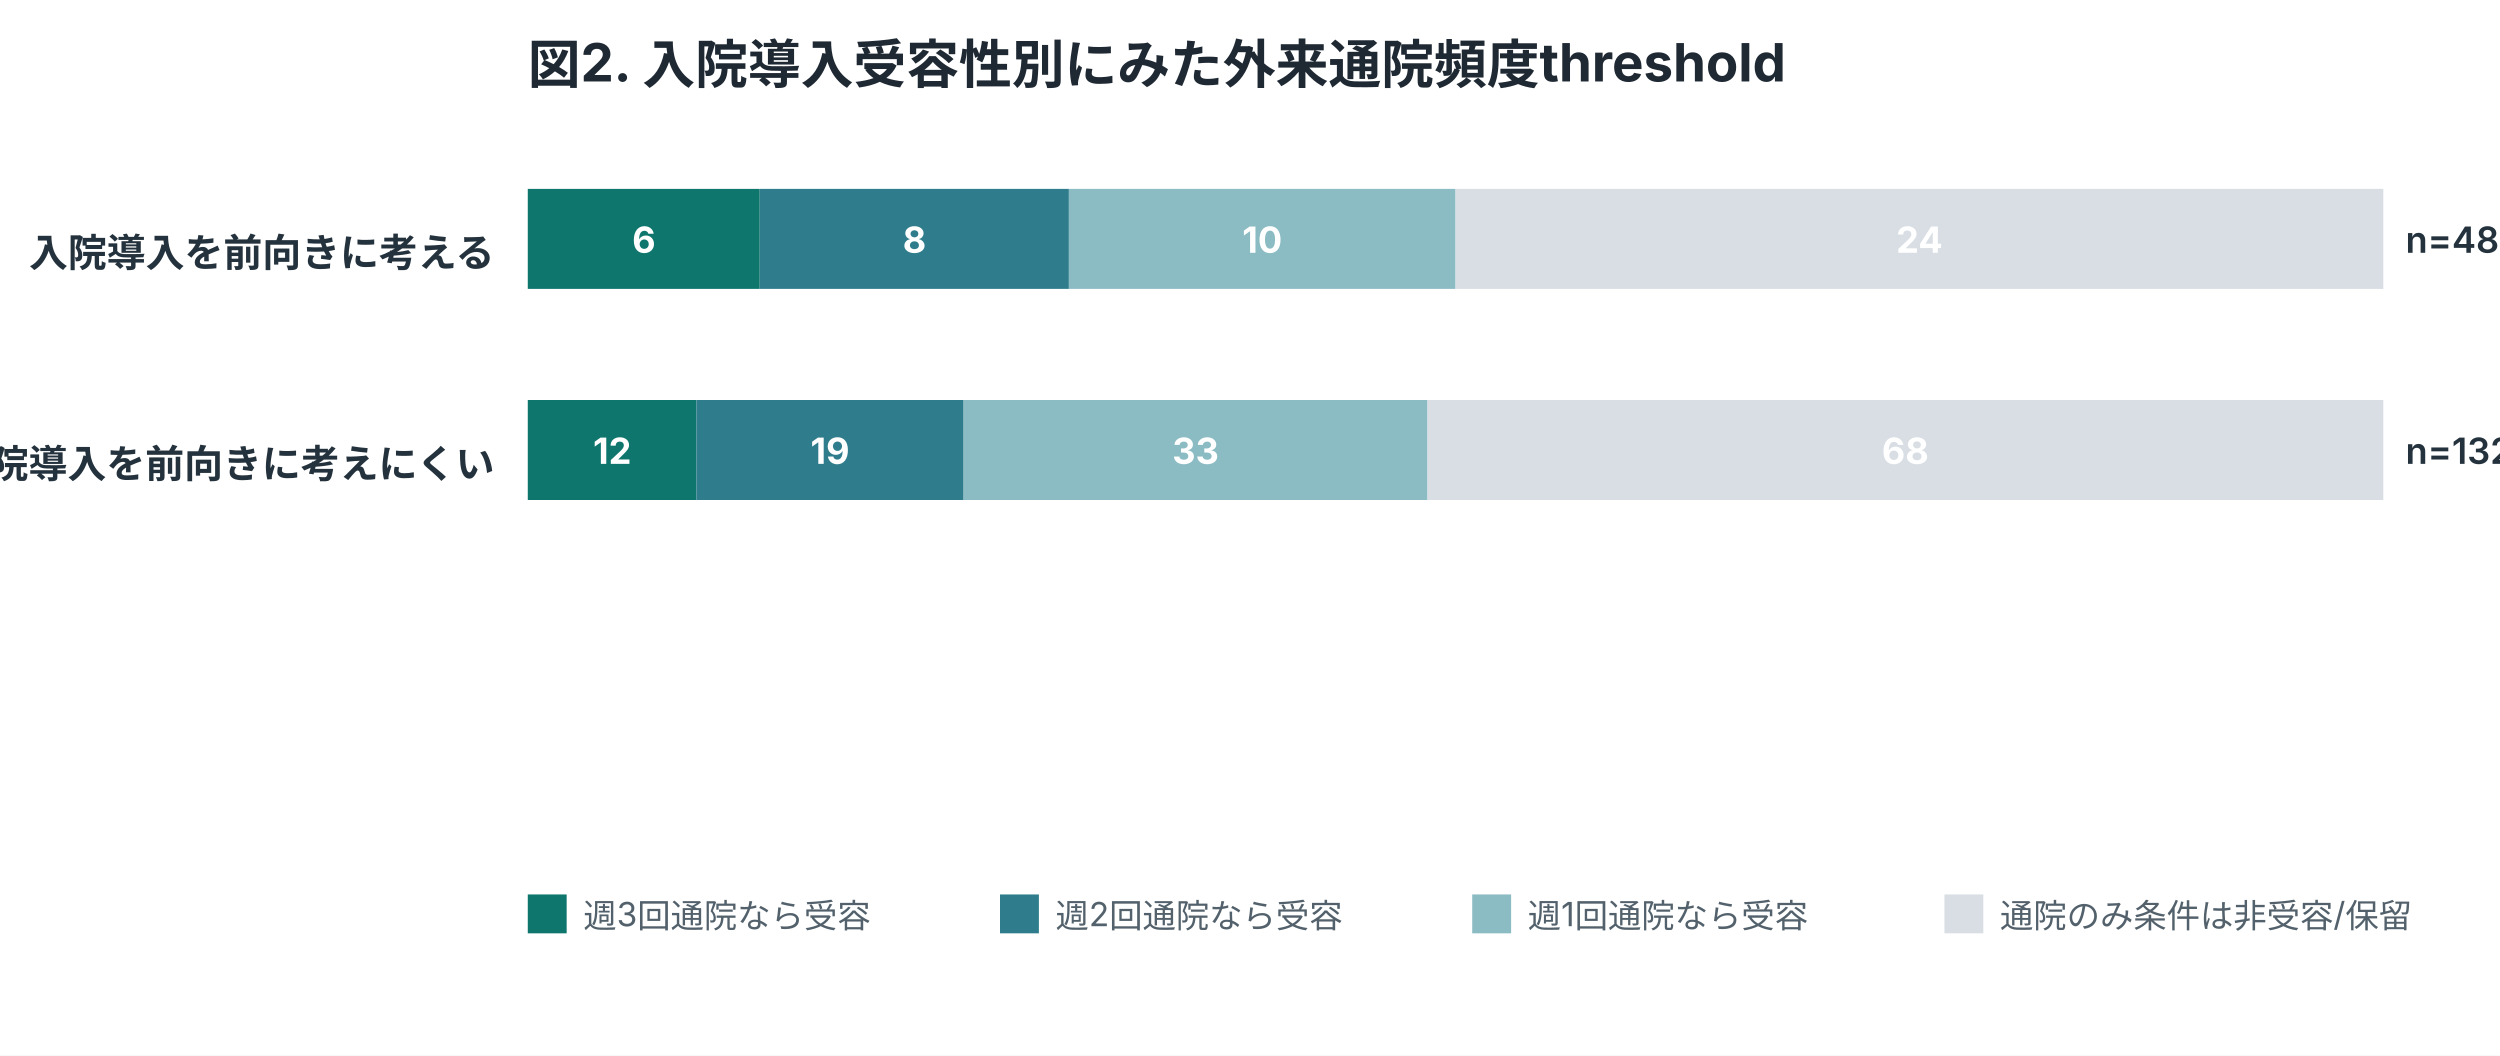
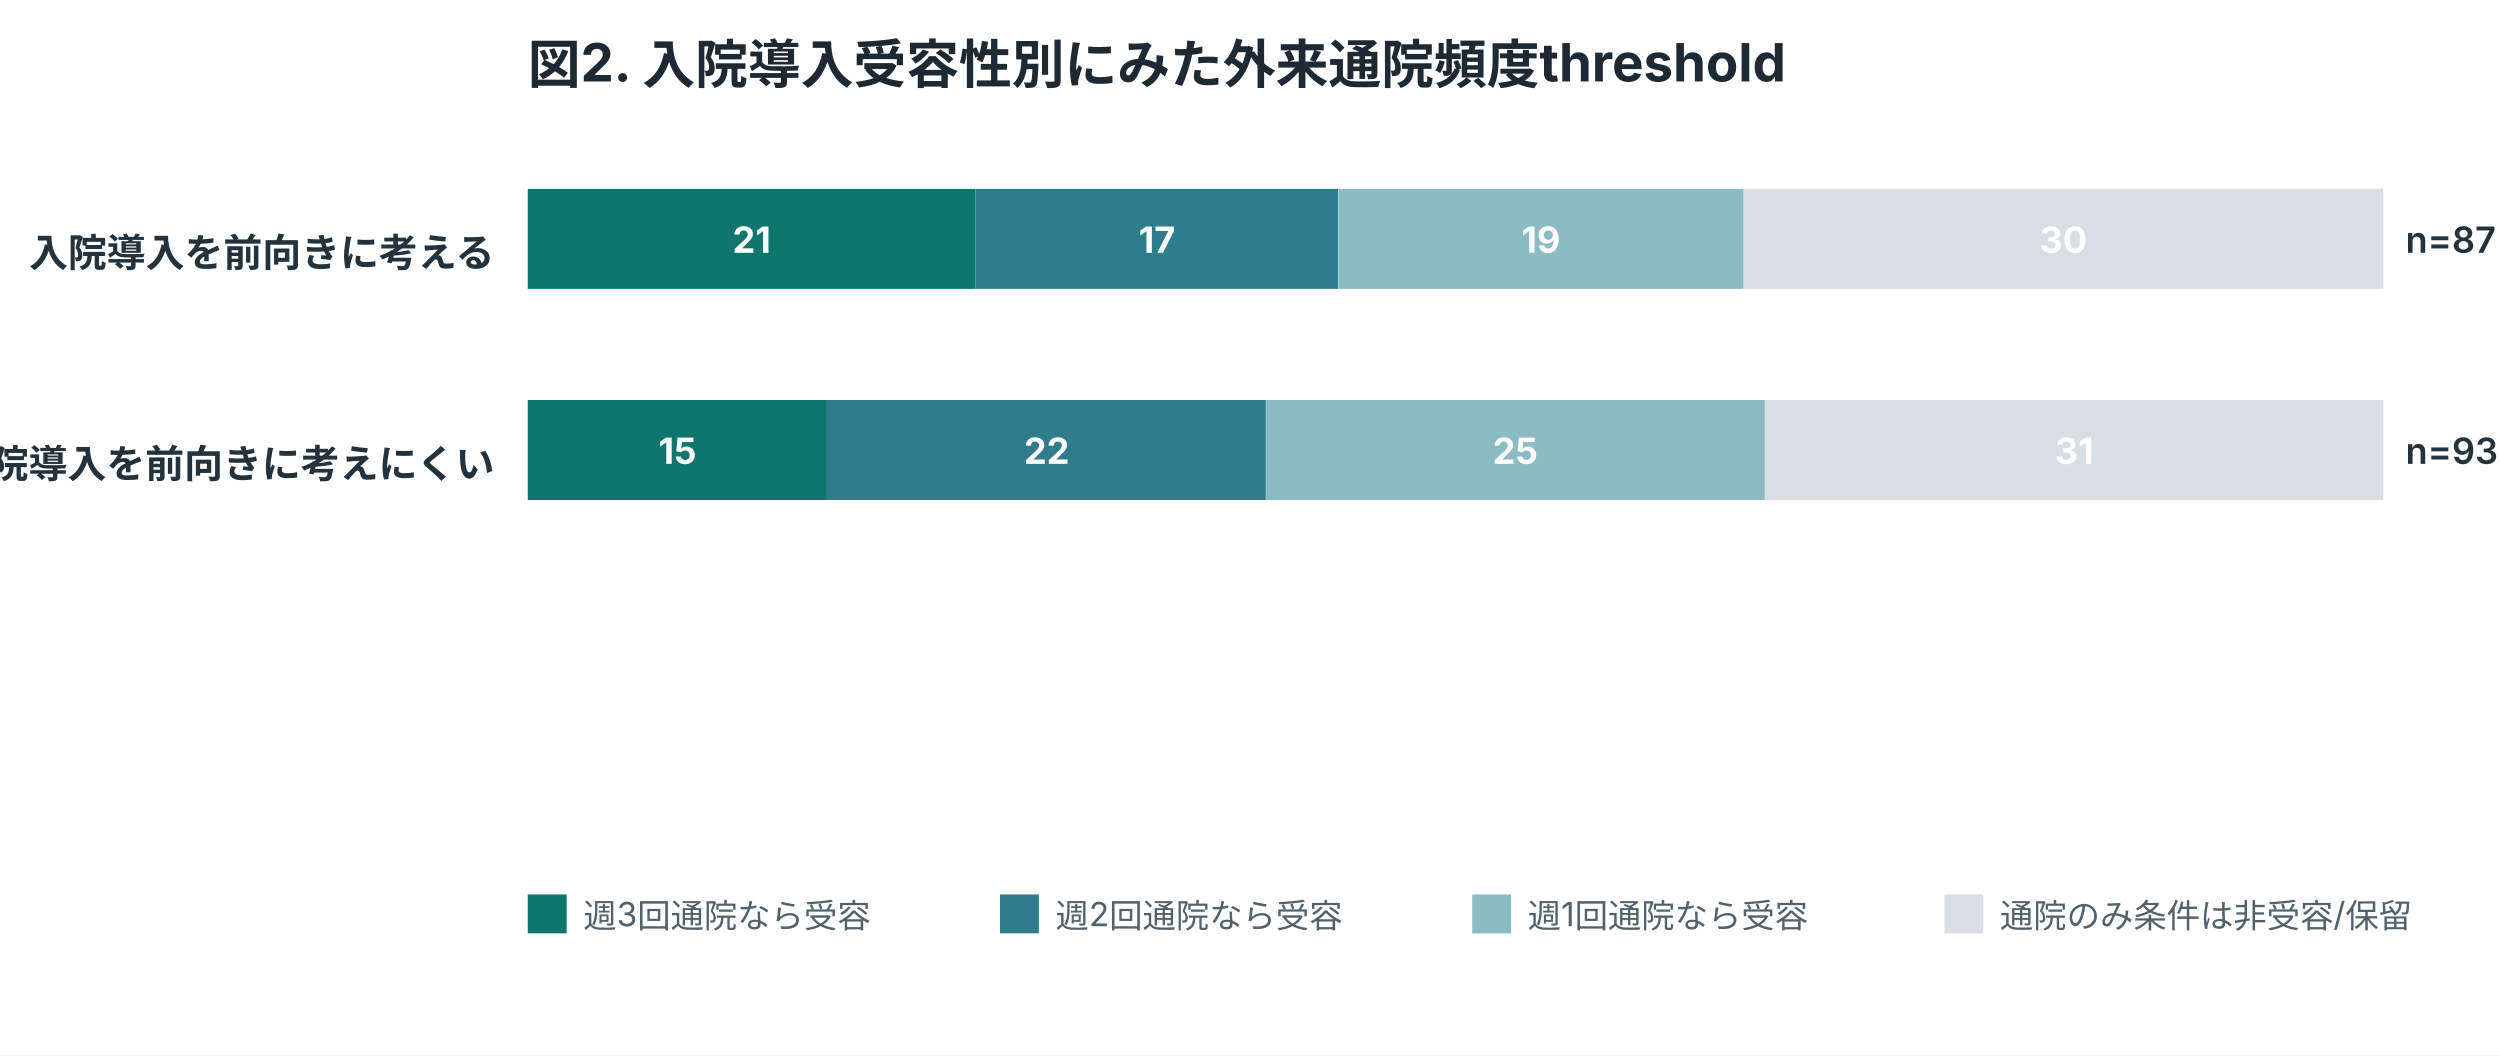
<svg xmlns="http://www.w3.org/2000/svg" width="900" height="380" viewBox="0 0 900 380" role="img">
  <style>
.title{font:700 19px -apple-system,BlinkMacSystemFont,"Segoe UI",sans-serif;fill:#1f2933}
.label{font:600 14px -apple-system,BlinkMacSystemFont,"Segoe UI",sans-serif;fill:#24323d}
.num{font:600 13px -apple-system,BlinkMacSystemFont,"Segoe UI",sans-serif;fill:#24323d}
.axis,.legend,.note{font:12px -apple-system,BlinkMacSystemFont,"Segoe UI",sans-serif;fill:#52616b}
.inside{font:700 13px -apple-system,BlinkMacSystemFont,"Segoe UI",sans-serif;fill:white}
.big{font:700 34px -apple-system,BlinkMacSystemFont,"Segoe UI",sans-serif;fill:#1f2933}
</style>
  <rect width="100%" height="100%" fill="white" />
  <text x="190" y="30" class="title">図2. 入院導入受容性別にみた外来通院頻度threshold</text>
  <text x="178" y="96" text-anchor="end" class="label">入院導入を前向きに考える</text>
-   <rect x="190.0" y="68" width="83.5" height="36" fill="#0f766e" />
-   <text x="231.8" y="91" text-anchor="middle" class="inside">6</text>
-   <rect x="273.5" y="68" width="111.3" height="36" fill="#2f7d8c" />
-   <text x="329.2" y="91" text-anchor="middle" class="inside">8</text>
-   <rect x="384.8" y="68" width="139.2" height="36" fill="#8bbbc3" />
-   <text x="454.4" y="91" text-anchor="middle" class="inside">10</text>
-   <rect x="524.0" y="68" width="334.0" height="36" fill="#d8dee4" />
-   <text x="691.0" y="91" text-anchor="middle" class="inside">24</text>
-   <text x="866" y="91" class="num">n=48</text>
+   <rect x="190.0" y="68" width="161.2" height="36" fill="#0f766e" />
+   <text x="270.6" y="91" text-anchor="middle" class="inside">21</text>
+   <rect x="351.2" y="68" width="130.5" height="36" fill="#2f7d8c" />
+   <text x="416.5" y="91" text-anchor="middle" class="inside">17</text>
+   <rect x="481.8" y="68" width="145.9" height="36" fill="#8bbbc3" />
+   <text x="554.7" y="91" text-anchor="middle" class="inside">19</text>
+   <rect x="627.7" y="68" width="230.3" height="36" fill="#d8dee4" />
+   <text x="742.8" y="91" text-anchor="middle" class="inside">30</text>
+   <text x="866" y="91" class="num">n=87</text>
  <text x="178" y="172" text-anchor="end" class="label">入院導入を前向きに考えにくい</text>
-   <rect x="190.0" y="144" width="60.7" height="36" fill="#0f766e" />
-   <text x="220.4" y="167" text-anchor="middle" class="inside">12</text>
-   <rect x="250.7" y="144" width="96.2" height="36" fill="#2f7d8c" />
-   <text x="298.8" y="167" text-anchor="middle" class="inside">19</text>
-   <rect x="346.9" y="144" width="167.0" height="36" fill="#8bbbc3" />
-   <text x="430.4" y="167" text-anchor="middle" class="inside">33</text>
-   <rect x="513.9" y="144" width="344.1" height="36" fill="#d8dee4" />
-   <text x="685.9" y="167" text-anchor="middle" class="inside">68</text>
-   <text x="866" y="167" class="num">n=132</text>
+   <rect x="190.0" y="144" width="107.7" height="36" fill="#0f766e" />
+   <text x="243.9" y="167" text-anchor="middle" class="inside">15</text>
+   <rect x="297.7" y="144" width="158.0" height="36" fill="#2f7d8c" />
+   <text x="376.8" y="167" text-anchor="middle" class="inside">22</text>
+   <rect x="455.8" y="144" width="179.6" height="36" fill="#8bbbc3" />
+   <text x="545.5" y="167" text-anchor="middle" class="inside">25</text>
+   <rect x="635.3" y="144" width="222.7" height="36" fill="#d8dee4" />
+   <text x="746.7" y="167" text-anchor="middle" class="inside">31</text>
+   <text x="866" y="167" class="num">n=93</text>
  <rect x="190" y="322" width="14" height="14" fill="#0f766e" />
  <text x="210" y="334" class="legend">週3回通院なら受容</text>
  <rect x="360" y="322" width="14" height="14" fill="#2f7d8c" />
  <text x="380" y="334" class="legend">週2回通院なら受容</text>
  <rect x="530" y="322" width="14" height="14" fill="#8bbbc3" />
  <text x="550" y="334" class="legend">週1回通院なら受容</text>
  <rect x="700" y="322" width="14" height="14" fill="#d8dee4" />
  <text x="720" y="334" class="legend">通院のみ条件は非受容/保留</text>
</svg>
